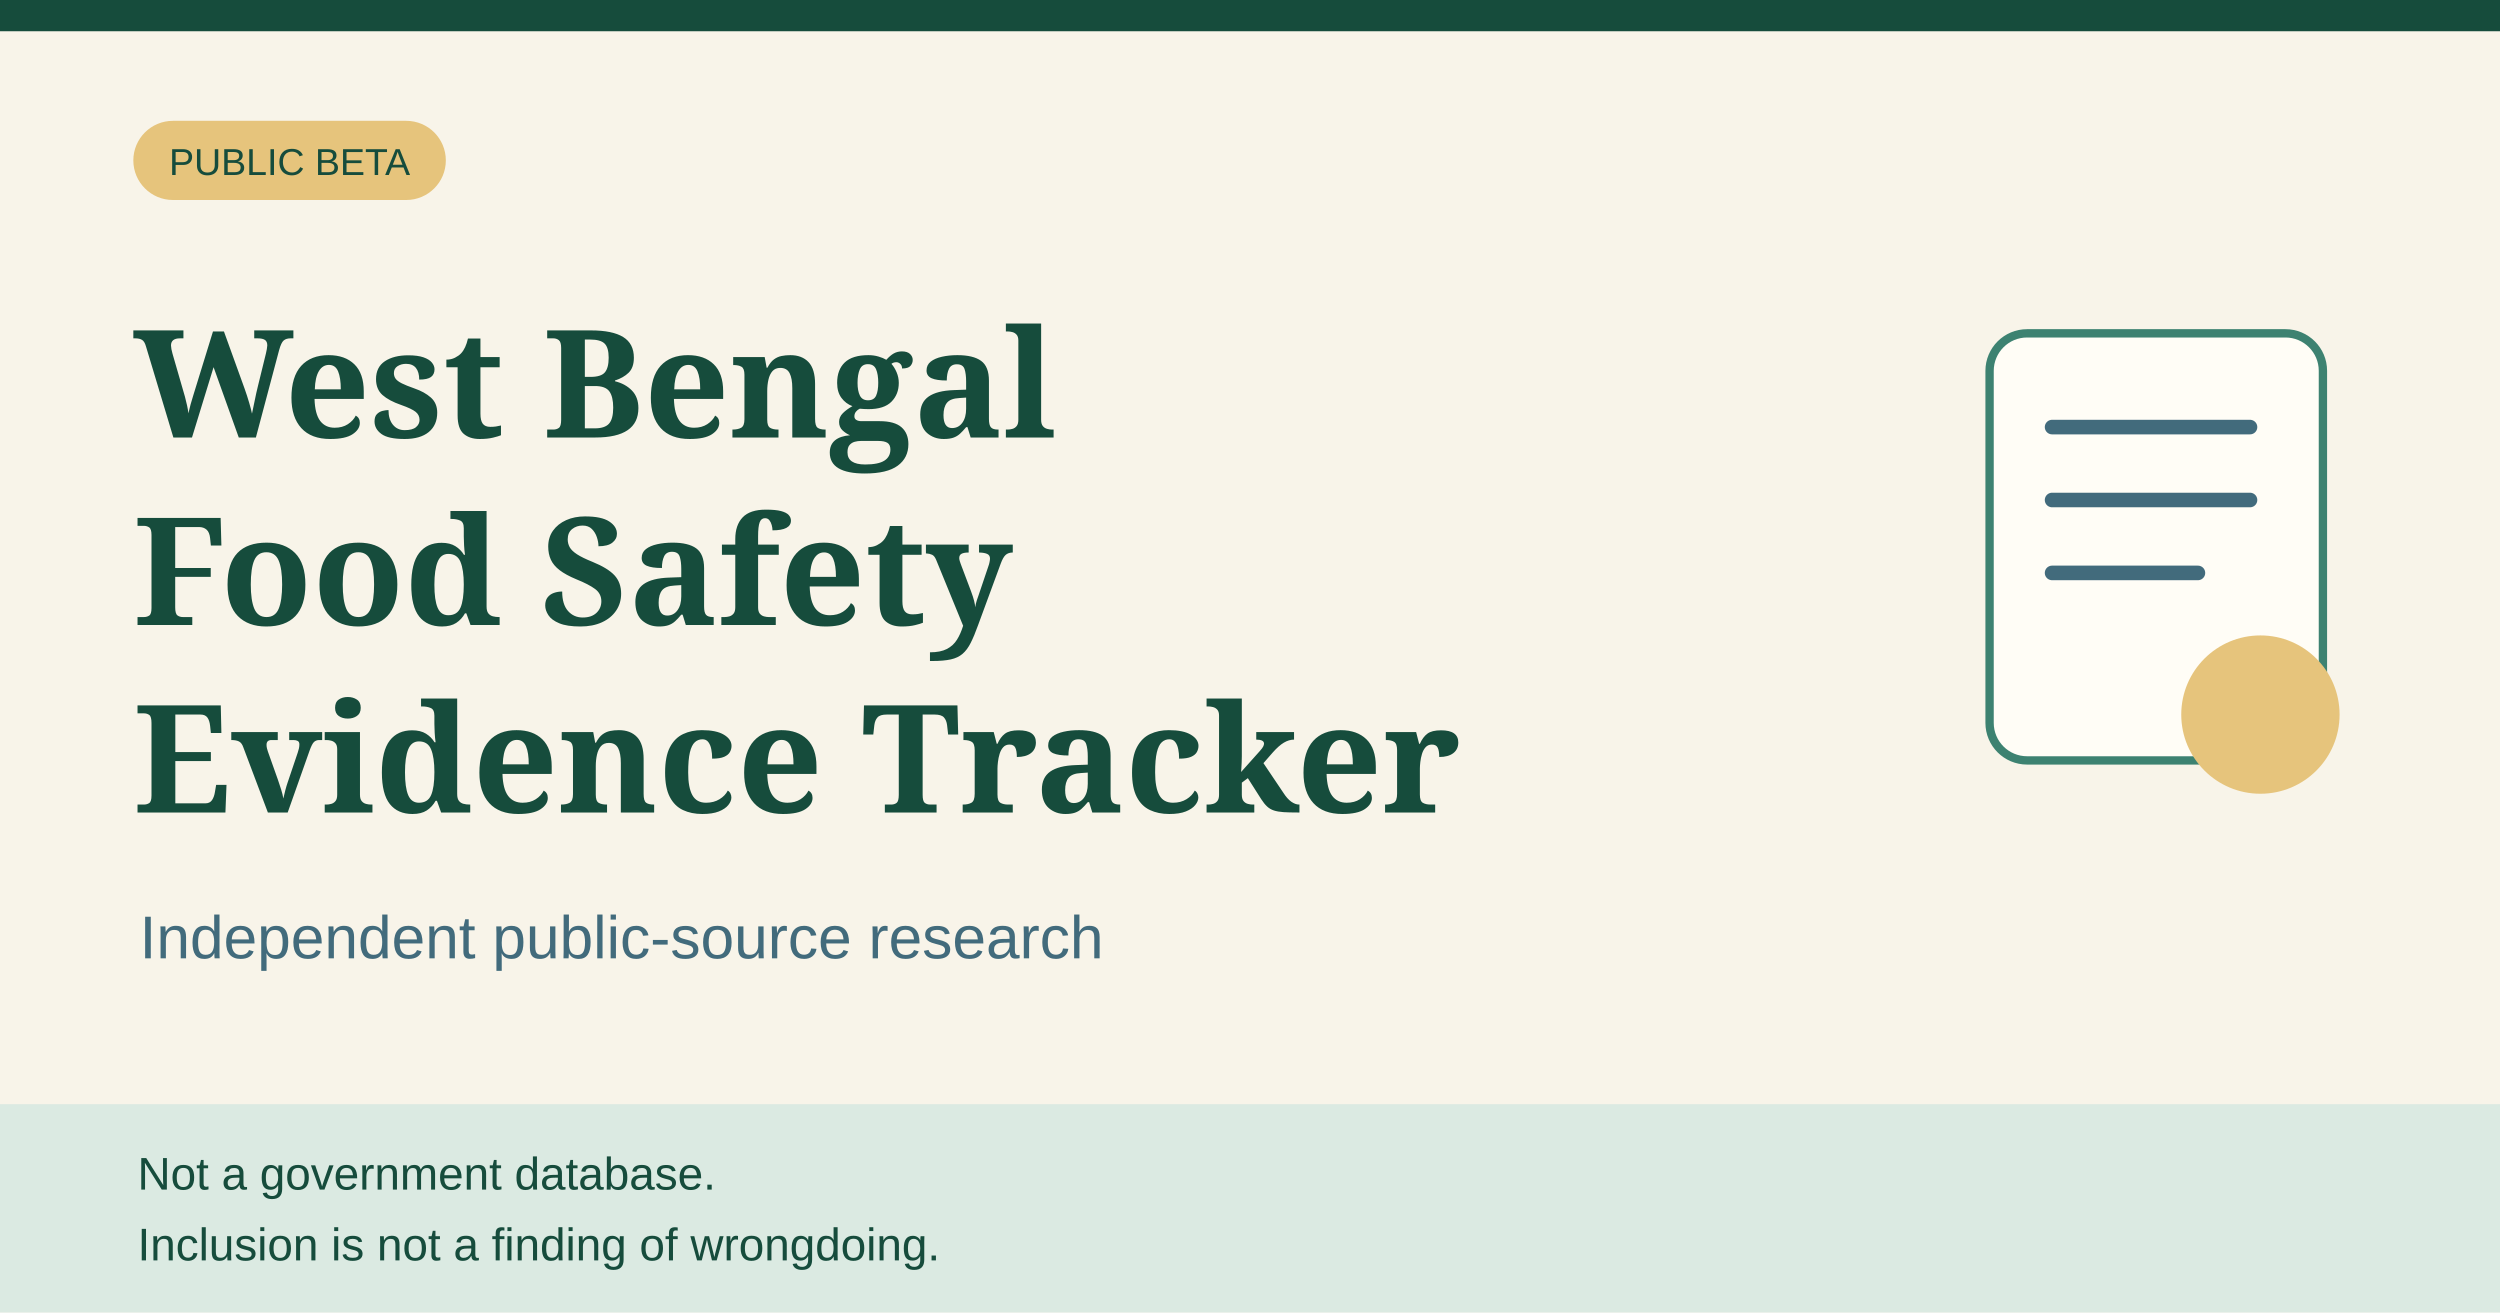
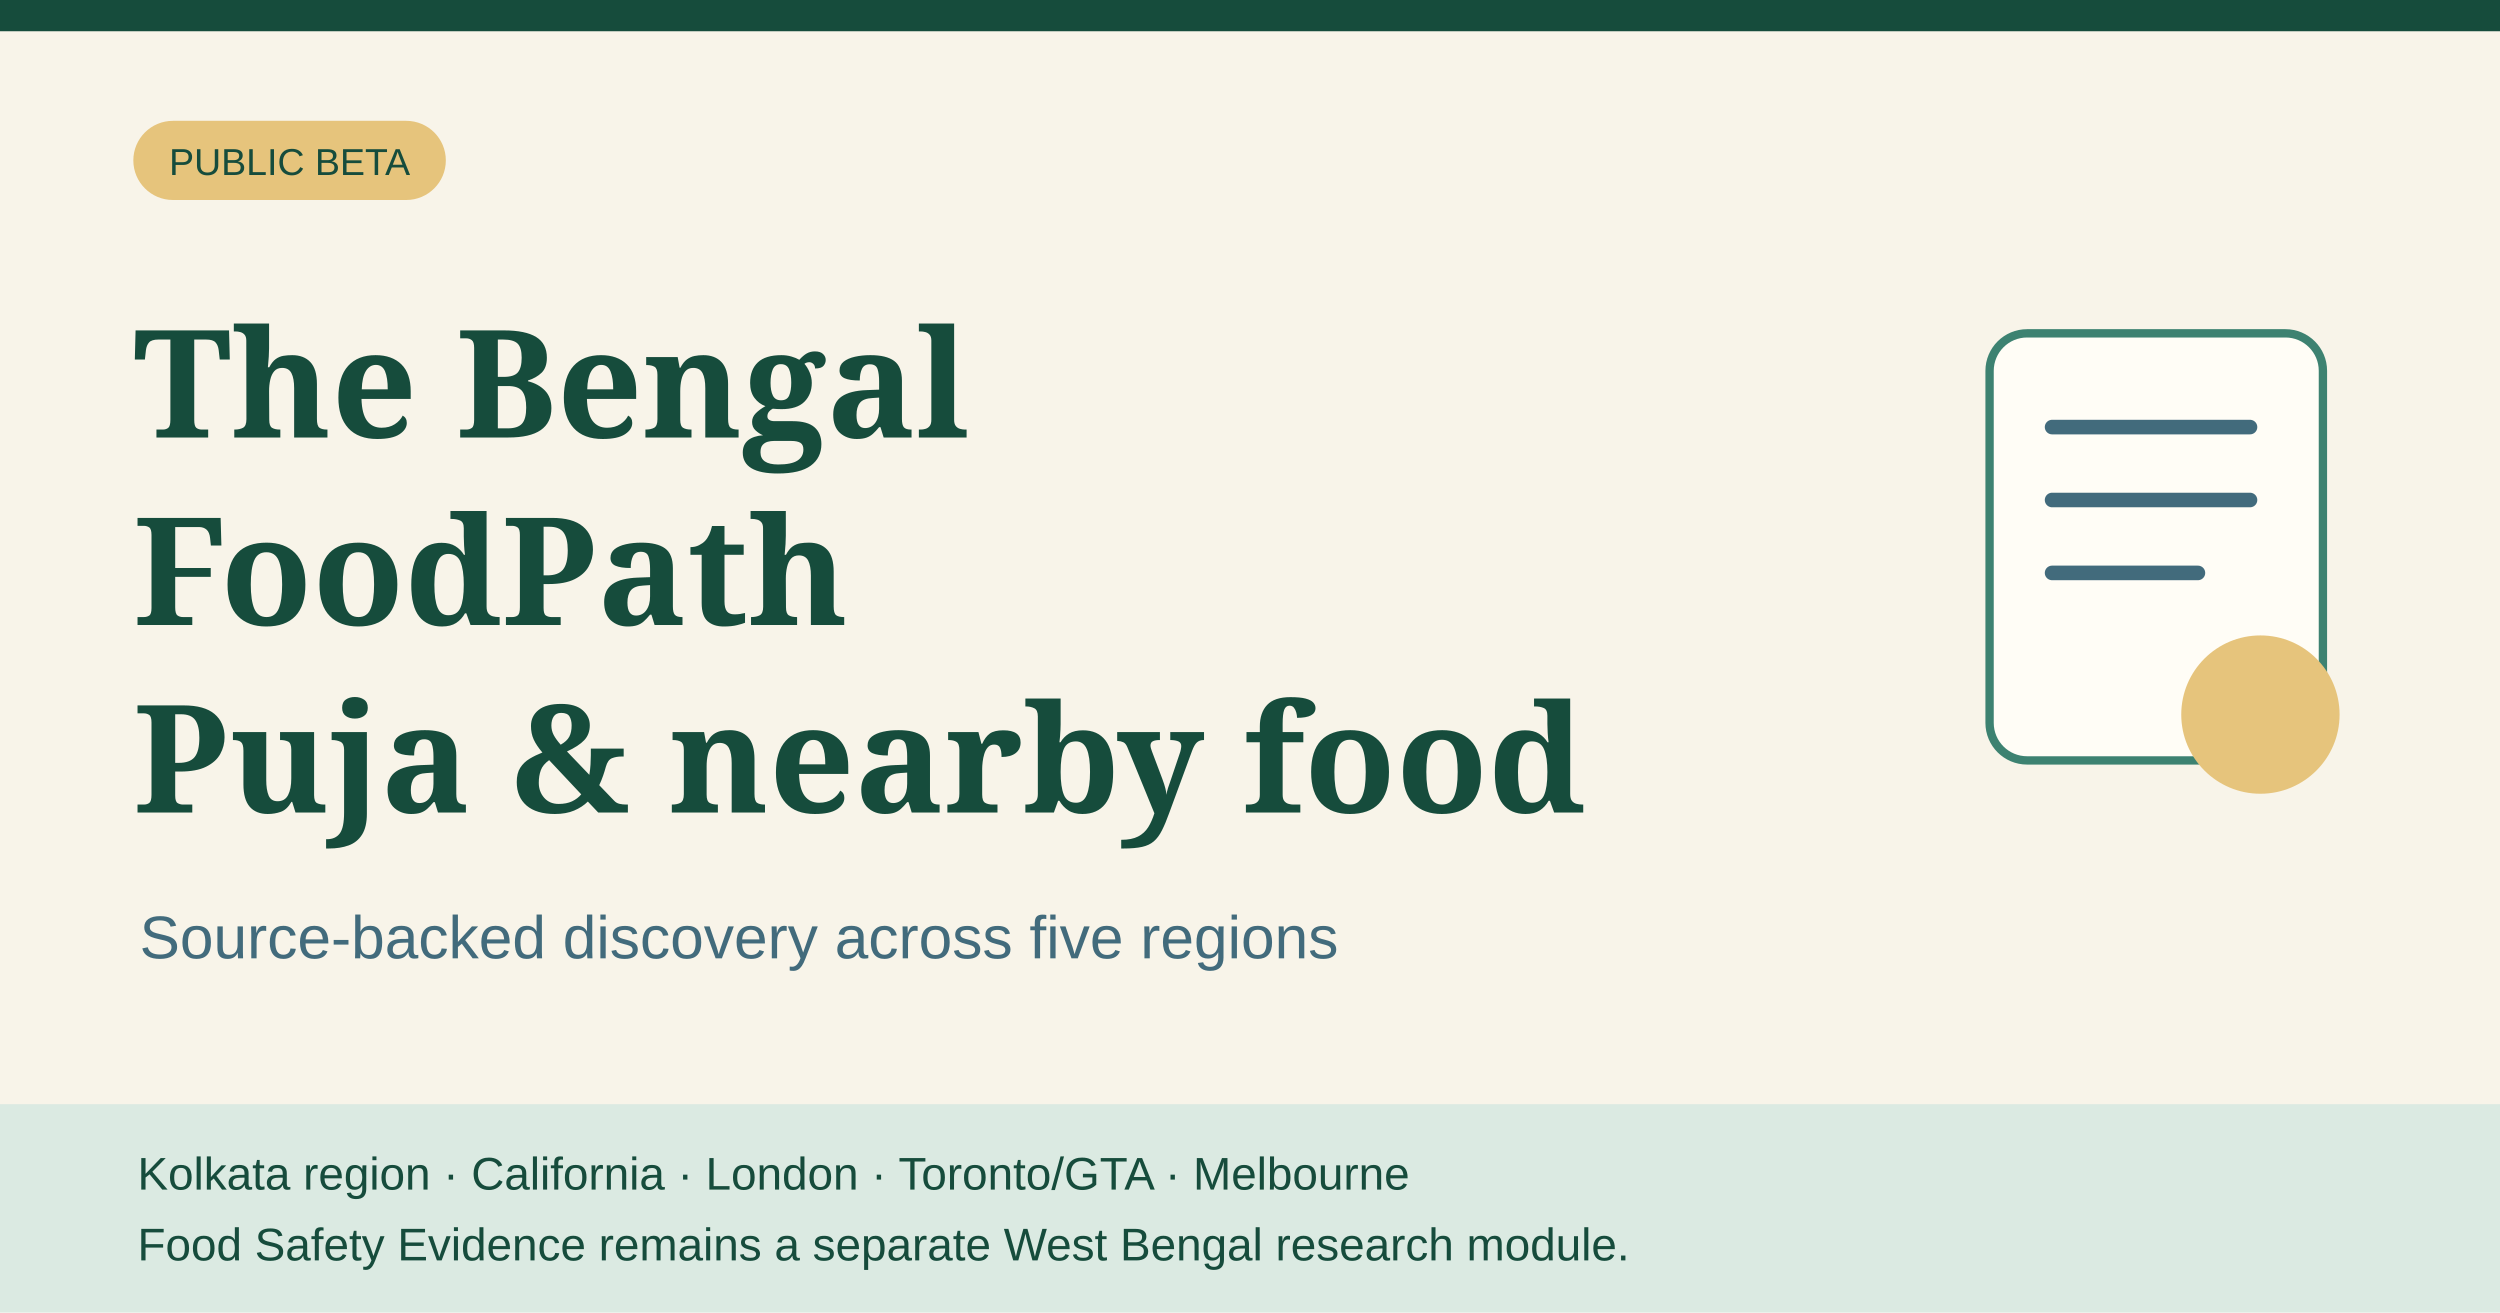
<svg xmlns="http://www.w3.org/2000/svg" width="1200" height="630" viewBox="0 0 1200 630">
  <rect width="1200" height="630" fill="#f8f4e9" />
  <rect width="1200" height="15" fill="#164c3c" />
  <rect x="64" y="58" width="150" height="38" rx="19" fill="#e6c47c" />
  <text x="139" y="84" text-anchor="middle" font-family="Arial,sans-serif" font-size="18" fill="#164c3c">PUBLIC BETA</text>
  <g font-family="Georgia,serif" font-weight="bold" font-size="72" fill="#164c3c">
-     <text x="64" y="210">West Bengal</text>
-     <text x="64" y="300">Food Safety</text>
-     <text x="64" y="390">Evidence Tracker</text>
+     <text x="64" y="210">The Bengal</text>
+     <text x="64" y="300">FoodPath</text>
+     <text x="64" y="390">Puja &amp; nearby food</text>
  </g>
-   <text x="67" y="460" font-family="Arial,sans-serif" font-size="29" fill="#426b7c">Independent public-source research</text>
+   <text x="67" y="460" font-family="Arial,sans-serif" font-size="29" fill="#426b7c">Source-backed discovery across five regions</text>
  <rect y="530" width="1200" height="100" fill="#dbeae2" />
  <g font-family="Arial,sans-serif" font-size="22" fill="#164c3c">
-     <text x="66" y="571">Not a government database.</text>
-     <text x="66" y="605">Inclusion is not a finding of wrongdoing.</text>
+     <text x="66" y="571">Kolkata region · California · London · Toronto/GTA · Melbourne</text>
+     <text x="66" y="605">Food Safety Evidence remains a separate West Bengal research module.</text>
  </g>
  <g transform="translate(955 160)">
    <rect width="160" height="205" rx="18" fill="#fffdf6" stroke="#3d8271" stroke-width="4" />
    <path d="M30 45H125M30 80H125M30 115H100" stroke="#426b7c" stroke-width="7" stroke-linecap="round" />
    <circle cx="130" cy="183" r="38" fill="#e6c47c" />
  </g>
</svg>
